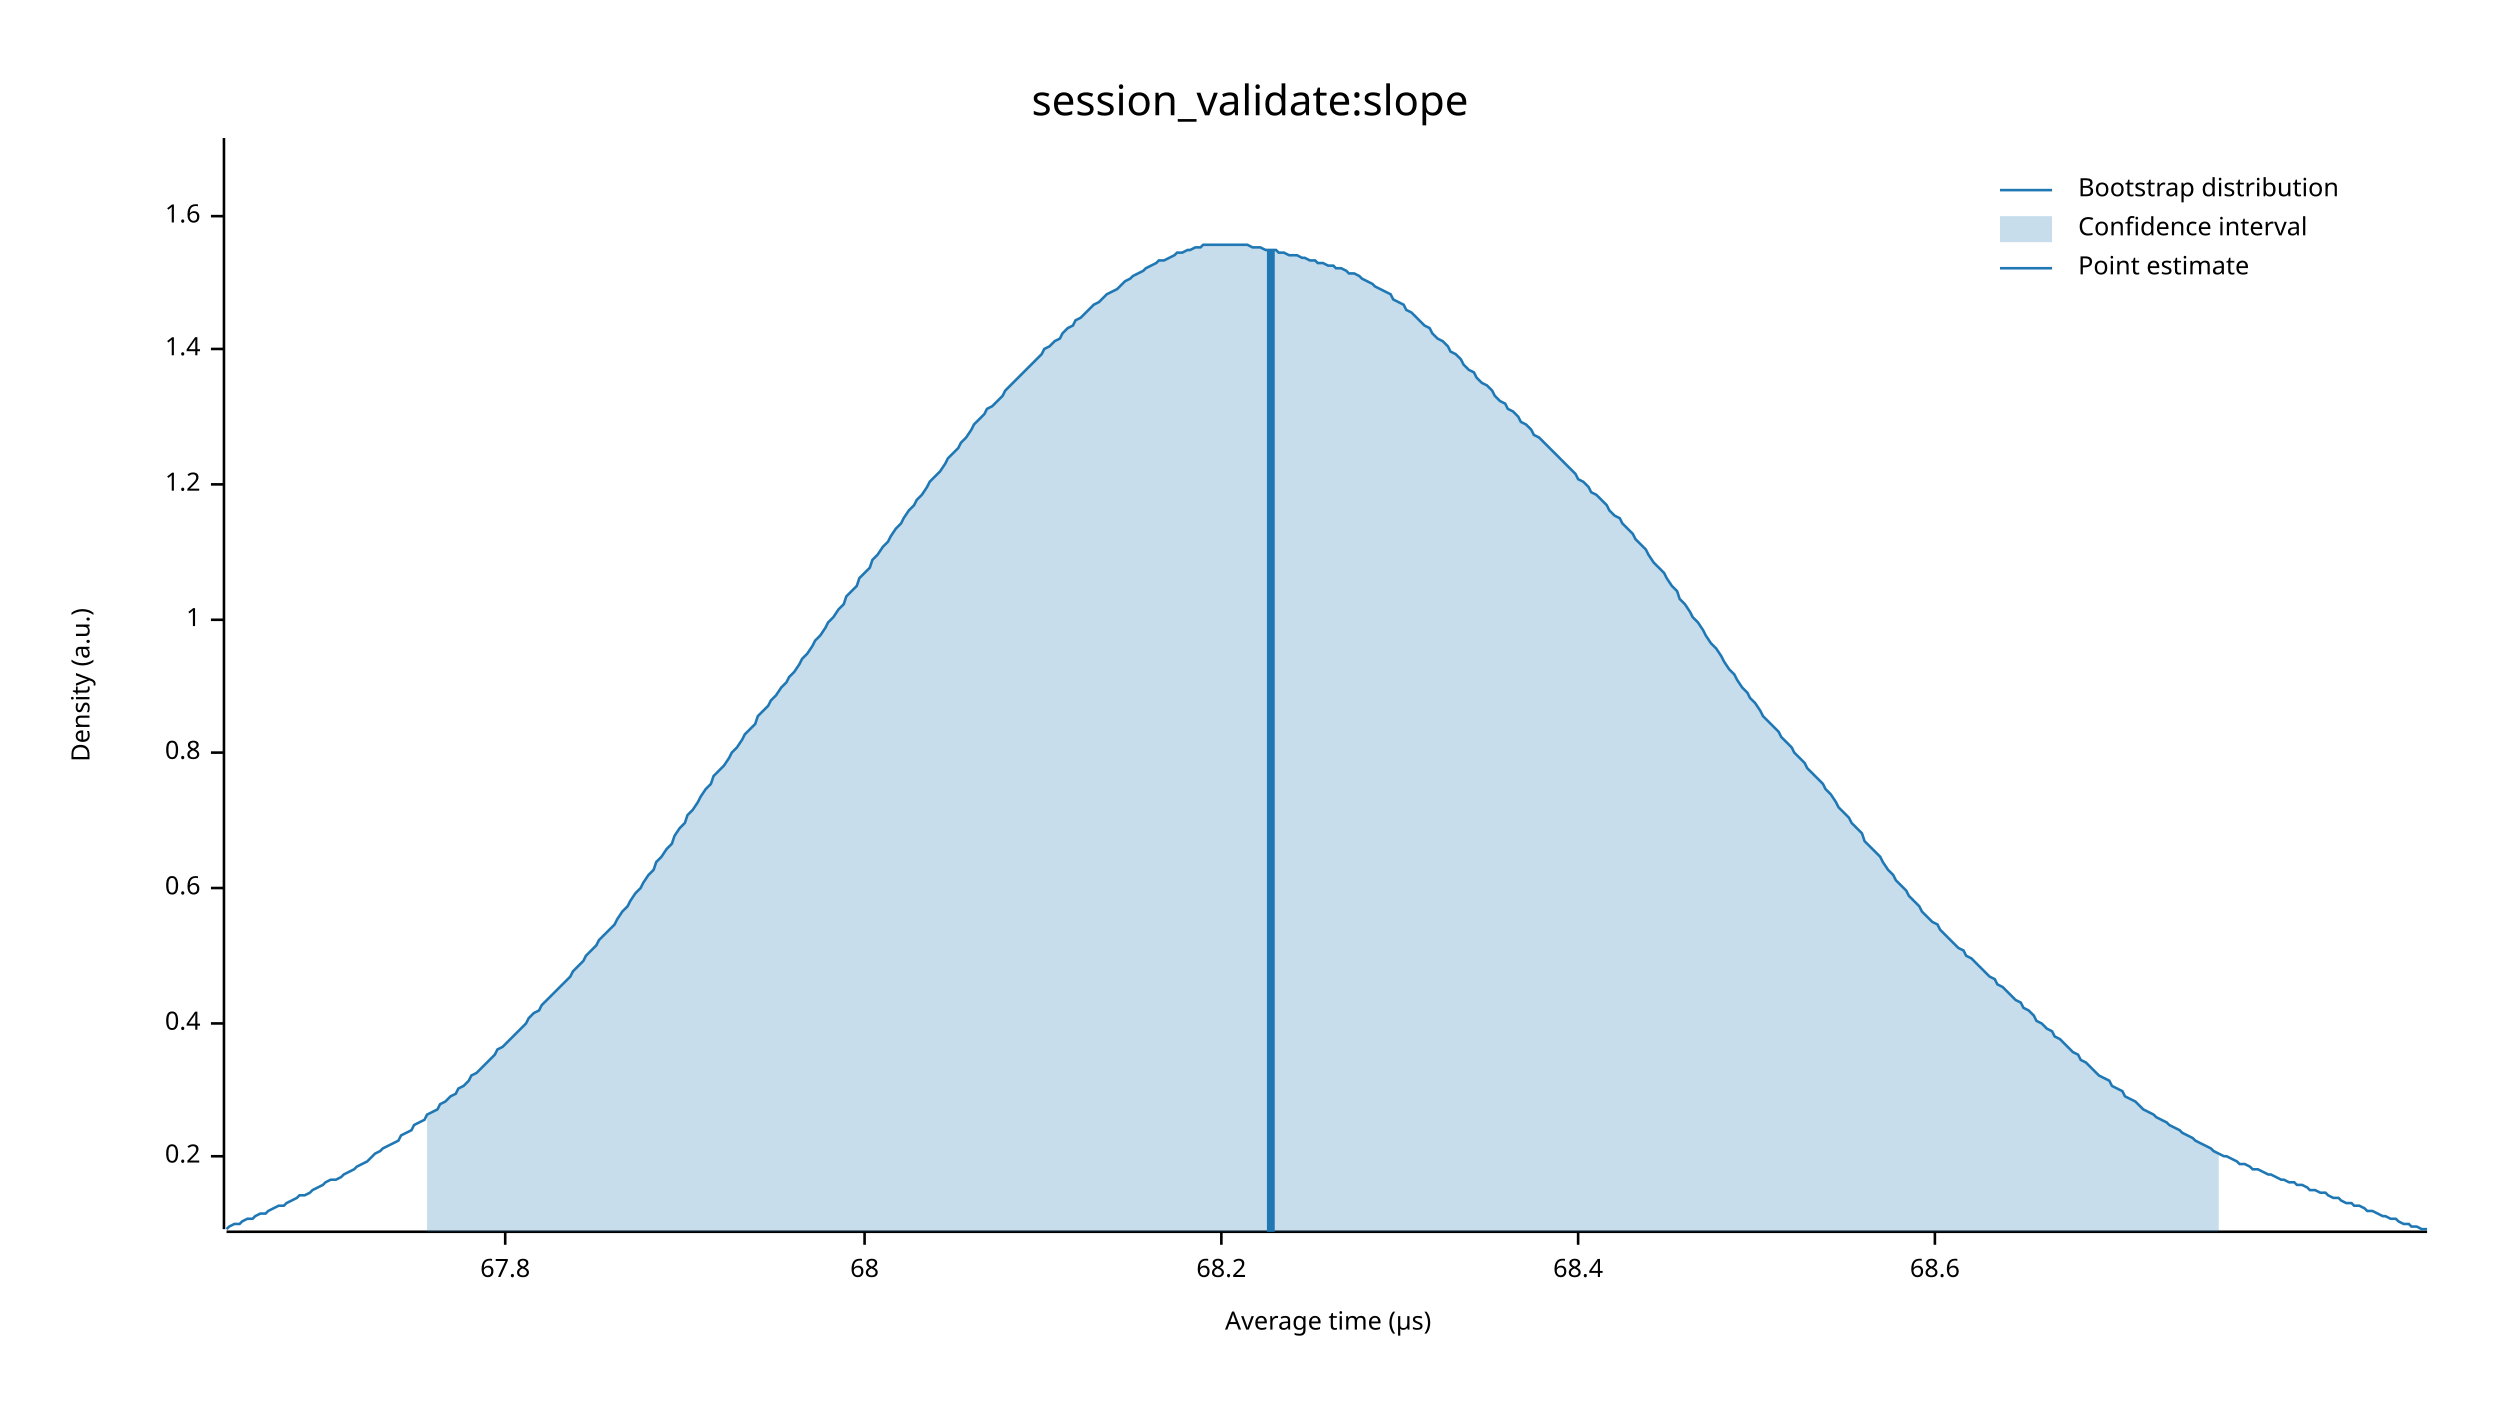
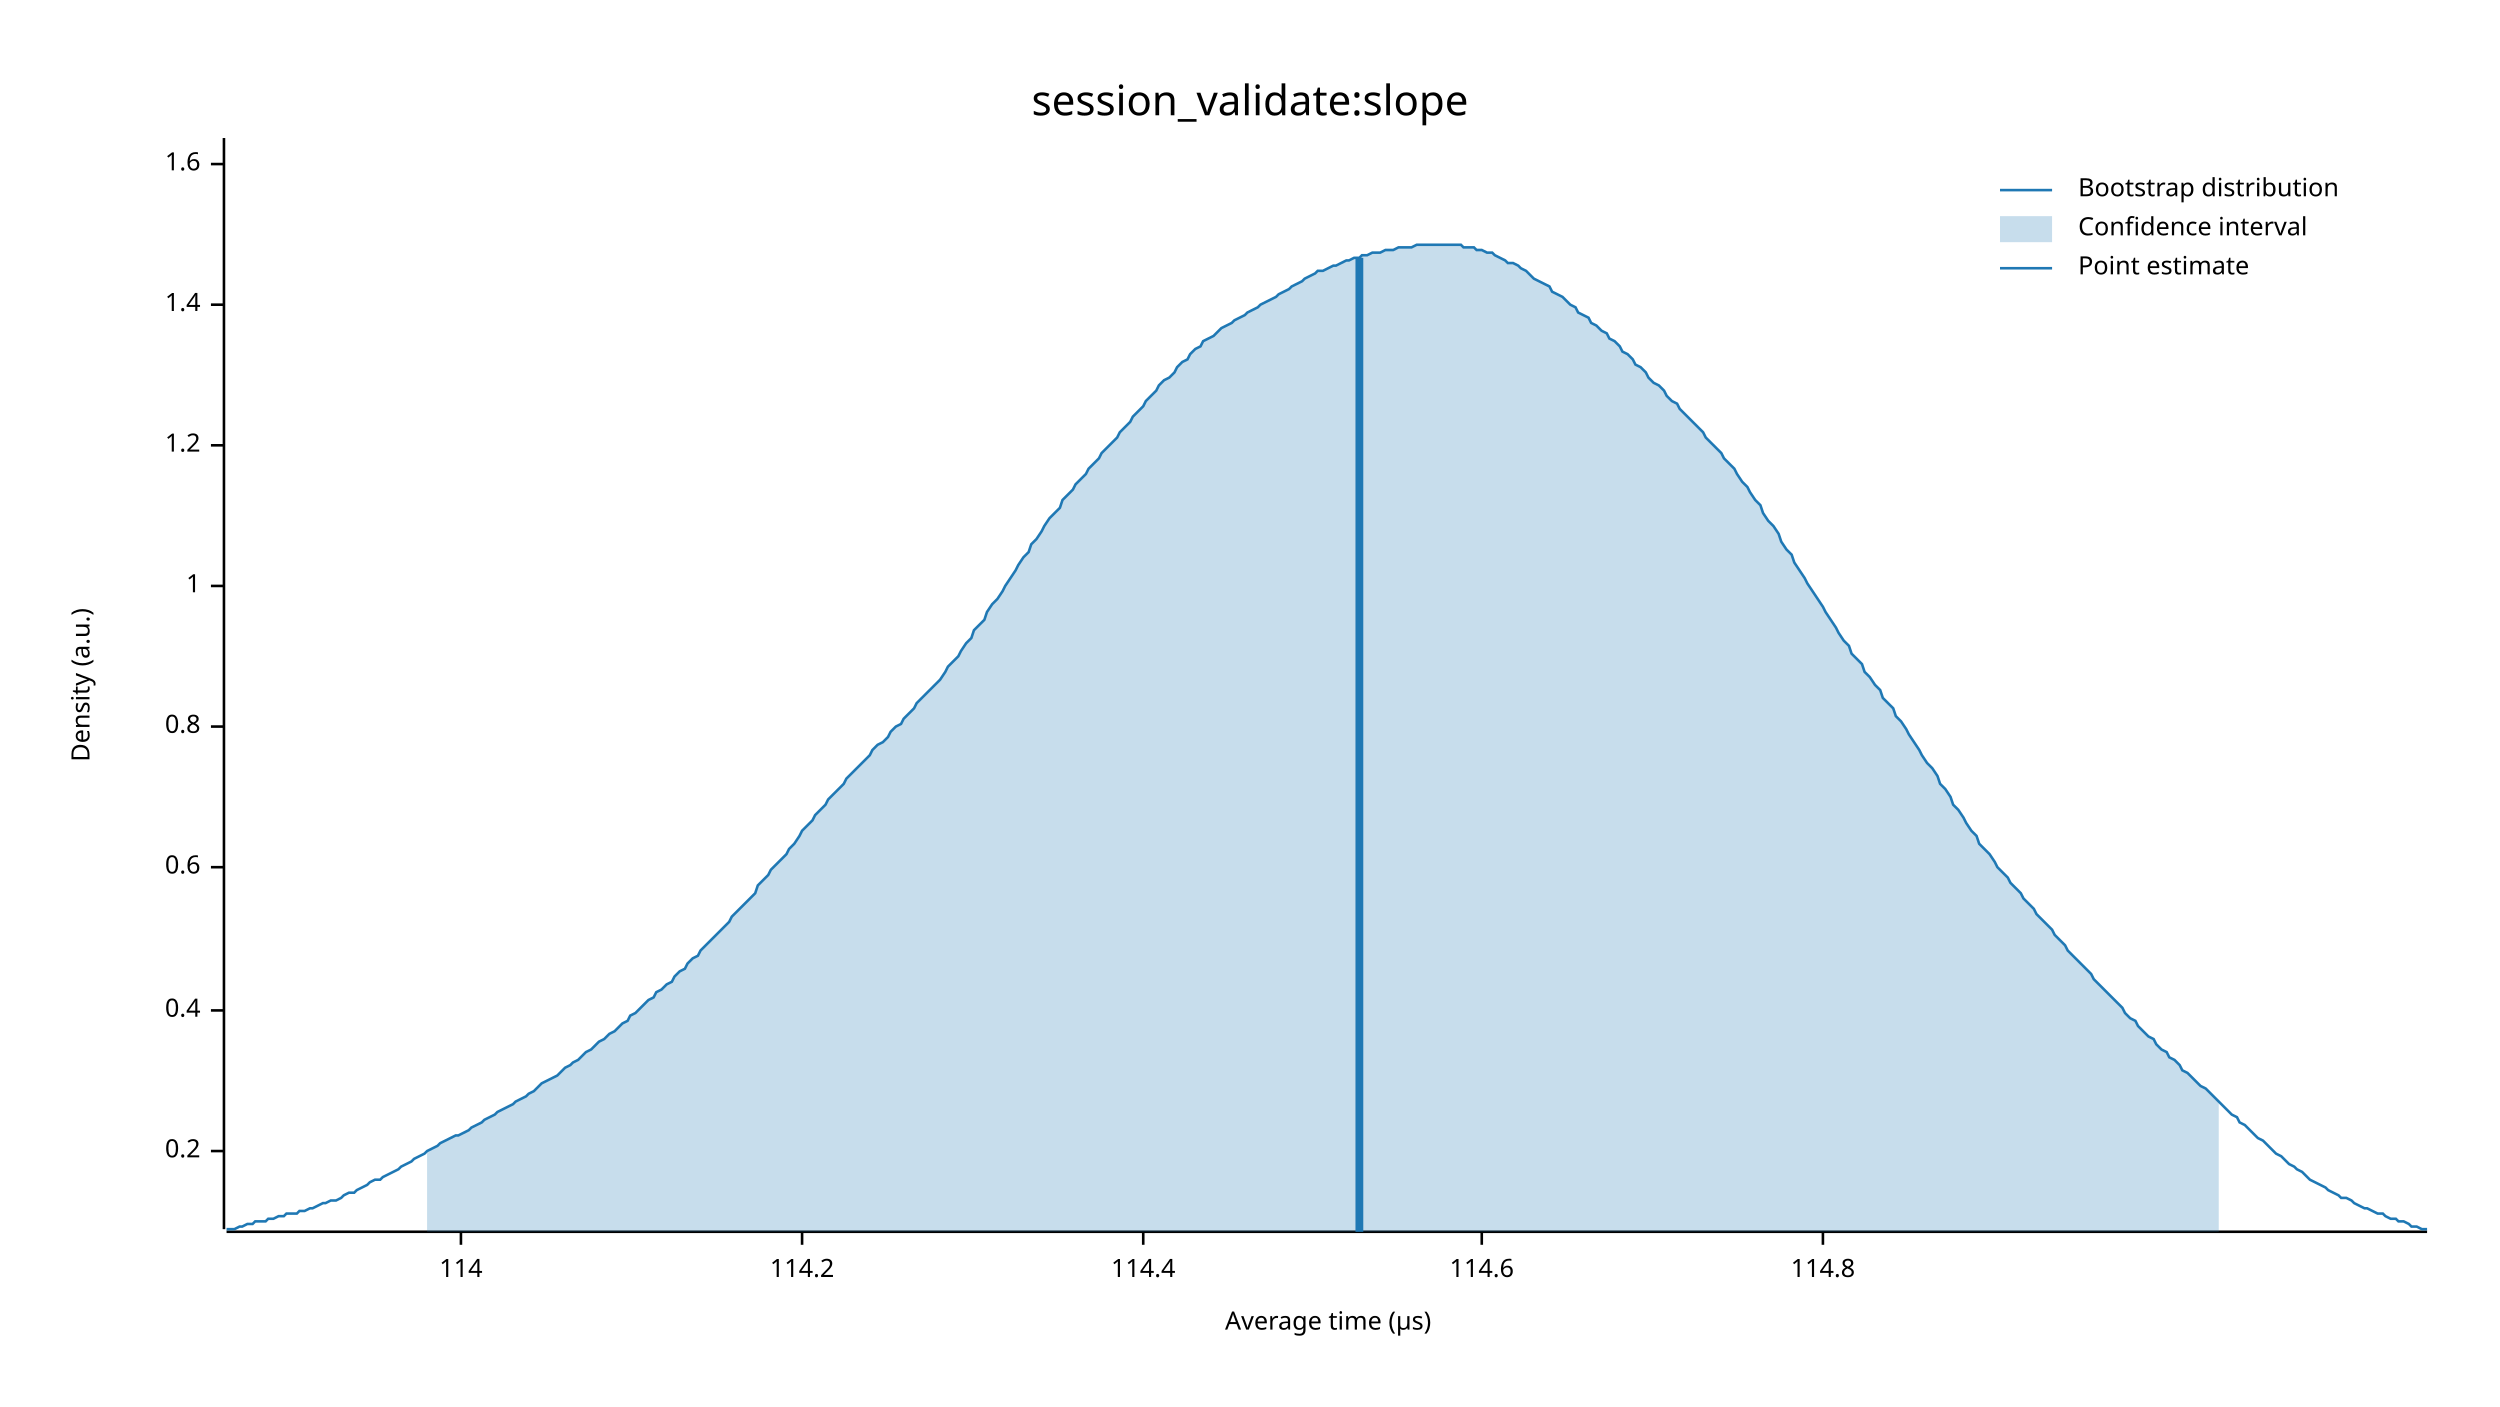
<svg xmlns="http://www.w3.org/2000/svg" width="960" height="540" viewBox="0 0 960 540">
  <text x="480" y="32" dy="0.76em" text-anchor="middle" font-family="sans-serif" font-size="16.129" opacity="1" fill="#000000">
session_validate:slope
</text>
  <text x="27" y="263" dy="0.76em" text-anchor="middle" font-family="sans-serif" font-size="9.677" opacity="1" fill="#000000" transform="rotate(270, 27, 263)">
Density (a.u.)
</text>
  <text x="510" y="513" dy="-0.5ex" text-anchor="middle" font-family="sans-serif" font-size="9.677" opacity="1" fill="#000000">
Average time (µs)
</text>
  <polyline fill="none" opacity="1" stroke="#000000" stroke-width="1" points="86,53 86,472 " />
-   <text x="77" y="444" dy="0.5ex" text-anchor="end" font-family="sans-serif" font-size="9.677" opacity="1" fill="#000000">
+   <text x="77" y="442" dy="0.5ex" text-anchor="end" font-family="sans-serif" font-size="9.677" opacity="1" fill="#000000">
0.2
</text>
-   <polyline fill="none" opacity="1" stroke="#000000" stroke-width="1" points="81,444 86,444 " />
-   <text x="77" y="393" dy="0.5ex" text-anchor="end" font-family="sans-serif" font-size="9.677" opacity="1" fill="#000000">
+   <polyline fill="none" opacity="1" stroke="#000000" stroke-width="1" points="81,442 86,442 " />
+   <text x="77" y="388" dy="0.5ex" text-anchor="end" font-family="sans-serif" font-size="9.677" opacity="1" fill="#000000">
0.4
</text>
-   <polyline fill="none" opacity="1" stroke="#000000" stroke-width="1" points="81,393 86,393 " />
-   <text x="77" y="341" dy="0.5ex" text-anchor="end" font-family="sans-serif" font-size="9.677" opacity="1" fill="#000000">
+   <polyline fill="none" opacity="1" stroke="#000000" stroke-width="1" points="81,388 86,388 " />
+   <text x="77" y="333" dy="0.5ex" text-anchor="end" font-family="sans-serif" font-size="9.677" opacity="1" fill="#000000">
0.6
</text>
-   <polyline fill="none" opacity="1" stroke="#000000" stroke-width="1" points="81,341 86,341 " />
-   <text x="77" y="289" dy="0.5ex" text-anchor="end" font-family="sans-serif" font-size="9.677" opacity="1" fill="#000000">
+   <polyline fill="none" opacity="1" stroke="#000000" stroke-width="1" points="81,333 86,333 " />
+   <text x="77" y="279" dy="0.5ex" text-anchor="end" font-family="sans-serif" font-size="9.677" opacity="1" fill="#000000">
0.8
</text>
-   <polyline fill="none" opacity="1" stroke="#000000" stroke-width="1" points="81,289 86,289 " />
-   <text x="77" y="238" dy="0.5ex" text-anchor="end" font-family="sans-serif" font-size="9.677" opacity="1" fill="#000000">
+   <polyline fill="none" opacity="1" stroke="#000000" stroke-width="1" points="81,279 86,279 " />
+   <text x="77" y="225" dy="0.5ex" text-anchor="end" font-family="sans-serif" font-size="9.677" opacity="1" fill="#000000">
1
</text>
-   <polyline fill="none" opacity="1" stroke="#000000" stroke-width="1" points="81,238 86,238 " />
-   <text x="77" y="186" dy="0.5ex" text-anchor="end" font-family="sans-serif" font-size="9.677" opacity="1" fill="#000000">
+   <polyline fill="none" opacity="1" stroke="#000000" stroke-width="1" points="81,225 86,225 " />
+   <text x="77" y="171" dy="0.5ex" text-anchor="end" font-family="sans-serif" font-size="9.677" opacity="1" fill="#000000">
1.2
</text>
-   <polyline fill="none" opacity="1" stroke="#000000" stroke-width="1" points="81,186 86,186 " />
-   <text x="77" y="134" dy="0.5ex" text-anchor="end" font-family="sans-serif" font-size="9.677" opacity="1" fill="#000000">
+   <polyline fill="none" opacity="1" stroke="#000000" stroke-width="1" points="81,171 86,171 " />
+   <text x="77" y="117" dy="0.5ex" text-anchor="end" font-family="sans-serif" font-size="9.677" opacity="1" fill="#000000">
1.4
</text>
-   <polyline fill="none" opacity="1" stroke="#000000" stroke-width="1" points="81,134 86,134 " />
-   <text x="77" y="83" dy="0.5ex" text-anchor="end" font-family="sans-serif" font-size="9.677" opacity="1" fill="#000000">
+   <polyline fill="none" opacity="1" stroke="#000000" stroke-width="1" points="81,117 86,117 " />
+   <text x="77" y="63" dy="0.5ex" text-anchor="end" font-family="sans-serif" font-size="9.677" opacity="1" fill="#000000">
1.6
</text>
-   <polyline fill="none" opacity="1" stroke="#000000" stroke-width="1" points="81,83 86,83 " />
+   <polyline fill="none" opacity="1" stroke="#000000" stroke-width="1" points="81,63 86,63 " />
  <polyline fill="none" opacity="1" stroke="#000000" stroke-width="1" points="87,473 932,473 " />
-   <text x="194" y="483" dy="0.76em" text-anchor="middle" font-family="sans-serif" font-size="9.677" opacity="1" fill="#000000">
- 67.8
+   <text x="177" y="483" dy="0.76em" text-anchor="middle" font-family="sans-serif" font-size="9.677" opacity="1" fill="#000000">
+ 114
</text>
-   <polyline fill="none" opacity="1" stroke="#000000" stroke-width="1" points="194,473 194,478 " />
-   <text x="332" y="483" dy="0.76em" text-anchor="middle" font-family="sans-serif" font-size="9.677" opacity="1" fill="#000000">
- 68
+   <polyline fill="none" opacity="1" stroke="#000000" stroke-width="1" points="177,473 177,478 " />
+   <text x="308" y="483" dy="0.76em" text-anchor="middle" font-family="sans-serif" font-size="9.677" opacity="1" fill="#000000">
+ 114.2
</text>
-   <polyline fill="none" opacity="1" stroke="#000000" stroke-width="1" points="332,473 332,478 " />
-   <text x="469" y="483" dy="0.76em" text-anchor="middle" font-family="sans-serif" font-size="9.677" opacity="1" fill="#000000">
- 68.2
+   <polyline fill="none" opacity="1" stroke="#000000" stroke-width="1" points="308,473 308,478 " />
+   <text x="439" y="483" dy="0.76em" text-anchor="middle" font-family="sans-serif" font-size="9.677" opacity="1" fill="#000000">
+ 114.4
</text>
-   <polyline fill="none" opacity="1" stroke="#000000" stroke-width="1" points="469,473 469,478 " />
-   <text x="606" y="483" dy="0.76em" text-anchor="middle" font-family="sans-serif" font-size="9.677" opacity="1" fill="#000000">
- 68.4
+   <polyline fill="none" opacity="1" stroke="#000000" stroke-width="1" points="439,473 439,478 " />
+   <text x="569" y="483" dy="0.76em" text-anchor="middle" font-family="sans-serif" font-size="9.677" opacity="1" fill="#000000">
+ 114.6
</text>
-   <polyline fill="none" opacity="1" stroke="#000000" stroke-width="1" points="606,473 606,478 " />
-   <text x="743" y="483" dy="0.76em" text-anchor="middle" font-family="sans-serif" font-size="9.677" opacity="1" fill="#000000">
- 68.6
+   <polyline fill="none" opacity="1" stroke="#000000" stroke-width="1" points="569,473 569,478 " />
+   <text x="700" y="483" dy="0.76em" text-anchor="middle" font-family="sans-serif" font-size="9.677" opacity="1" fill="#000000">
+ 114.8
</text>
-   <polyline fill="none" opacity="1" stroke="#000000" stroke-width="1" points="743,473 743,478 " />
-   <polyline fill="none" opacity="1" stroke="#1F78B4" stroke-width="1" points="87,472 88,471 90,470 92,470 93,469 95,468 97,468 98,467 100,466 102,466 103,465 105,464 107,463 109,463 110,462 112,461 114,460 115,459 117,459 119,458 120,457 122,456 124,455 125,454 127,453 129,453 131,452 132,451 134,450 136,449 137,448 139,447 141,446 142,445 144,443 146,442 147,441 149,440 151,439 153,438 154,436 156,435 158,434 159,432 161,431 163,430 164,428 166,427 168,426 169,424 171,423 173,421 175,420 176,418 178,417 180,415 181,413 183,412 185,410 186,409 188,407 190,405 191,403 193,402 195,400 197,398 198,397 200,395 202,393 203,391 205,389 207,388 208,386 210,384 212,382 214,380 215,379 217,377 219,375 220,373 222,371 224,369 225,367 227,365 229,363 230,361 232,359 234,357 236,355 237,353 239,350 241,348 242,346 244,343 246,341 247,339 249,336 251,334 252,331 254,329 256,326 258,324 259,321 261,318 263,316 264,313 266,311 268,308 269,306 271,303 273,301 274,298 276,296 278,294 280,291 281,289 283,287 285,284 286,282 288,280 290,278 291,275 293,273 295,271 296,269 298,267 300,264 302,262 303,260 305,258 307,255 308,253 310,251 312,248 313,246 315,244 317,241 318,239 320,237 322,234 324,232 325,229 327,227 329,225 330,222 332,220 334,218 335,215 337,213 339,210 341,208 342,206 344,203 346,201 347,199 349,196 351,194 352,192 354,190 356,187 357,185 359,183 361,181 363,178 364,176 366,174 368,172 369,170 371,168 373,165 374,163 376,161 378,159 379,157 381,156 383,154 385,152 386,150 388,148 390,146 391,145 393,143 395,141 396,140 398,138 400,136 401,134 403,133 405,131 407,130 408,128 410,126 412,125 413,123 415,122 417,120 418,119 420,117 422,116 423,115 425,113 427,112 429,111 430,110 432,108 434,107 435,106 437,105 439,104 440,103 442,102 444,101 445,100 447,100 449,99 451,98 452,97 454,97 456,96 457,96 459,95 461,95 462,94 464,94 466,94 468,94 469,94 471,94 473,94 474,94 476,94 478,94 479,94 481,95 483,95 484,95 486,96 488,96 490,96 491,97 493,97 495,98 496,98 498,98 500,99 501,99 503,100 505,100 506,101 508,101 510,102 512,102 513,103 515,103 517,104 518,105 520,105 522,106 523,107 525,108 527,109 528,110 530,111 532,112 534,113 535,115 537,116 539,117 540,119 542,120 544,122 545,123 547,125 549,126 550,128 552,130 554,131 556,133 557,135 559,136 561,138 562,140 564,142 566,143 567,145 569,147 571,148 573,150 574,152 576,154 578,155 579,157 581,158 583,160 584,162 586,163 588,165 589,167 591,168 593,170 595,172 596,173 598,175 600,177 601,178 603,180 605,182 606,184 608,185 610,187 611,189 613,190 615,192 617,194 618,196 620,198 622,199 623,201 625,203 627,205 628,207 630,209 632,211 633,213 635,216 637,218 639,220 640,222 642,225 644,227 645,230 647,232 649,235 650,237 652,239 654,242 655,244 657,247 659,249 661,252 662,254 664,257 666,259 667,261 669,264 671,266 672,268 674,270 676,273 677,275 679,277 681,279 683,281 684,283 686,285 688,287 689,289 691,291 693,293 694,295 696,297 698,299 700,301 701,303 703,305 705,308 706,310 708,312 710,314 711,316 713,318 715,320 716,323 718,325 720,327 722,329 723,331 725,334 727,336 728,338 730,340 732,342 733,344 735,346 737,348 738,350 740,352 742,354 744,355 745,357 747,359 749,361 750,362 752,364 754,365 755,367 757,368 759,370 760,371 762,373 764,375 766,376 767,378 769,379 771,381 772,382 774,384 776,385 777,387 779,388 781,390 782,392 784,393 786,395 788,396 789,398 791,399 793,401 794,402 796,404 798,405 799,407 801,408 803,410 804,411 806,413 808,414 810,415 811,417 813,418 815,419 816,421 818,422 820,423 821,424 823,426 825,427 827,428 828,429 830,430 832,431 833,432 835,433 837,434 838,435 840,436 842,437 843,438 845,439 847,440 849,441 850,442 852,443 854,444 855,444 857,445 859,446 860,447 862,447 864,448 865,449 867,449 869,450 871,451 872,451 874,452 876,453 877,453 879,454 881,454 882,455 884,455 886,456 887,457 889,457 891,458 893,458 894,459 896,460 898,460 899,461 901,462 903,462 904,463 906,463 908,464 909,465 911,465 913,466 915,467 916,467 918,468 920,468 921,469 923,470 925,470 926,471 928,471 930,472 932,472 " />
-   <polygon opacity="0.25" fill="#1F78B4" points="164,428 166,427 168,426 169,424 171,423 173,421 175,420 176,418 178,417 180,415 181,413 183,412 185,410 186,409 188,407 190,405 191,403 193,402 195,400 197,398 198,397 200,395 202,393 203,391 205,389 207,388 208,386 210,384 212,382 214,380 215,379 217,377 219,375 220,373 222,371 224,369 225,367 227,365 229,363 230,361 232,359 234,357 236,355 237,353 239,350 241,348 242,346 244,343 246,341 247,339 249,336 251,334 252,331 254,329 256,326 258,324 259,321 261,318 263,316 264,313 266,311 268,308 269,306 271,303 273,301 274,298 276,296 278,294 280,291 281,289 283,287 285,284 286,282 288,280 290,278 291,275 293,273 295,271 296,269 298,267 300,264 302,262 303,260 305,258 307,255 308,253 310,251 312,248 313,246 315,244 317,241 318,239 320,237 322,234 324,232 325,229 327,227 329,225 330,222 332,220 334,218 335,215 337,213 339,210 341,208 342,206 344,203 346,201 347,199 349,196 351,194 352,192 354,190 356,187 357,185 359,183 361,181 363,178 364,176 366,174 368,172 369,170 371,168 373,165 374,163 376,161 378,159 379,157 381,156 383,154 385,152 386,150 388,148 390,146 391,145 393,143 395,141 396,140 398,138 400,136 401,134 403,133 405,131 407,130 408,128 410,126 412,125 413,123 415,122 417,120 418,119 420,117 422,116 423,115 425,113 427,112 429,111 430,110 432,108 434,107 435,106 437,105 439,104 440,103 442,102 444,101 445,100 447,100 449,99 451,98 452,97 454,97 456,96 457,96 459,95 461,95 462,94 464,94 466,94 468,94 469,94 471,94 473,94 474,94 476,94 478,94 479,94 481,95 483,95 484,95 486,96 488,96 490,96 491,97 493,97 495,98 496,98 498,98 500,99 501,99 503,100 505,100 506,101 508,101 510,102 512,102 513,103 515,103 517,104 518,105 520,105 522,106 523,107 525,108 527,109 528,110 530,111 532,112 534,113 535,115 537,116 539,117 540,119 542,120 544,122 545,123 547,125 549,126 550,128 552,130 554,131 556,133 557,135 559,136 561,138 562,140 564,142 566,143 567,145 569,147 571,148 573,150 574,152 576,154 578,155 579,157 581,158 583,160 584,162 586,163 588,165 589,167 591,168 593,170 595,172 596,173 598,175 600,177 601,178 603,180 605,182 606,184 608,185 610,187 611,189 613,190 615,192 617,194 618,196 620,198 622,199 623,201 625,203 627,205 628,207 630,209 632,211 633,213 635,216 637,218 639,220 640,222 642,225 644,227 645,230 647,232 649,235 650,237 652,239 654,242 655,244 657,247 659,249 661,252 662,254 664,257 666,259 667,261 669,264 671,266 672,268 674,270 676,273 677,275 679,277 681,279 683,281 684,283 686,285 688,287 689,289 691,291 693,293 694,295 696,297 698,299 700,301 701,303 703,305 705,308 706,310 708,312 710,314 711,316 713,318 715,320 716,323 718,325 720,327 722,329 723,331 725,334 727,336 728,338 730,340 732,342 733,344 735,346 737,348 738,350 740,352 742,354 744,355 745,357 747,359 749,361 750,362 752,364 754,365 755,367 757,368 759,370 760,371 762,373 764,375 766,376 767,378 769,379 771,381 772,382 774,384 776,385 777,387 779,388 781,390 782,392 784,393 786,395 788,396 789,398 791,399 793,401 794,402 796,404 798,405 799,407 801,408 803,410 804,411 806,413 808,414 810,415 811,417 813,418 815,419 816,421 818,422 820,423 821,424 823,426 825,427 827,428 828,429 830,430 832,431 833,432 835,433 837,434 838,435 840,436 842,437 843,438 845,439 847,440 849,441 850,442 852,443 852,473 164,473 " />
-   <polyline fill="none" opacity="1" stroke="#1F78B4" stroke-width="3" points="488,473 488,96 " />
+   <polyline fill="none" opacity="1" stroke="#000000" stroke-width="1" points="700,473 700,478 " />
+   <polyline fill="none" opacity="1" stroke="#1F78B4" stroke-width="1" points="87,472 88,472 90,472 92,471 93,471 95,470 97,470 98,469 100,469 102,469 103,468 105,468 107,467 109,467 110,466 112,466 114,466 115,465 117,465 119,464 120,464 122,463 124,462 125,462 127,461 129,461 131,460 132,459 134,458 136,458 137,457 139,456 141,455 142,454 144,453 146,453 147,452 149,451 151,450 153,449 154,448 156,447 158,446 159,445 161,444 163,443 164,442 166,441 168,440 169,439 171,438 173,437 175,436 176,436 178,435 180,434 181,433 183,432 185,431 186,430 188,429 190,428 191,427 193,426 195,425 197,424 198,423 200,422 202,421 203,420 205,419 207,417 208,416 210,415 212,414 214,413 215,412 217,410 219,409 220,408 222,407 224,405 225,404 227,403 229,401 230,400 232,399 234,397 236,396 237,395 239,393 241,392 242,390 244,389 246,387 247,386 249,384 251,383 252,381 254,380 256,378 258,377 259,375 261,373 263,372 264,370 266,368 268,367 269,365 271,363 273,361 274,360 276,358 278,356 280,354 281,352 283,350 285,348 286,347 288,345 290,343 291,340 293,338 295,336 296,334 298,332 300,330 302,328 303,326 305,324 307,321 308,319 310,317 312,315 313,313 315,311 317,309 318,307 320,305 322,303 324,301 325,299 327,297 329,295 330,294 332,292 334,290 335,288 337,286 339,285 341,283 342,281 344,279 346,278 347,276 349,274 351,272 352,270 354,268 356,266 357,265 359,263 361,261 363,258 364,256 366,254 368,252 369,250 371,247 373,245 374,242 376,240 378,238 379,235 381,232 383,230 385,227 386,225 388,222 390,219 391,217 393,214 395,212 396,209 398,207 400,204 401,202 403,199 405,197 407,195 408,192 410,190 412,188 413,186 415,184 417,182 418,180 420,178 422,176 423,174 425,172 427,170 429,168 430,166 432,164 434,162 435,160 437,158 439,156 440,154 442,152 444,150 445,148 447,146 449,145 451,143 452,141 454,139 456,138 457,136 459,134 461,133 462,131 464,130 466,129 468,127 469,126 471,125 473,124 474,123 476,122 478,121 479,120 481,119 483,118 484,117 486,116 488,115 490,114 491,113 493,112 495,111 496,110 498,109 500,108 501,107 503,106 505,105 506,104 508,104 510,103 512,102 513,102 515,101 517,100 518,100 520,99 522,99 523,98 525,98 527,97 528,97 530,97 532,96 534,96 535,96 537,95 539,95 540,95 542,95 544,94 545,94 547,94 549,94 550,94 552,94 554,94 556,94 557,94 559,94 561,94 562,95 564,95 566,95 567,96 569,96 571,97 573,97 574,98 576,99 578,100 579,101 581,101 583,102 584,103 586,104 588,106 589,107 591,108 593,109 595,110 596,112 598,113 600,114 601,115 603,117 605,118 606,120 608,121 610,122 611,124 613,125 615,127 617,128 618,130 620,131 622,133 623,135 625,136 627,138 628,140 630,141 632,143 633,145 635,147 637,148 639,150 640,152 642,154 644,155 645,157 647,159 649,161 650,162 652,164 654,166 655,168 657,170 659,172 661,174 662,176 664,178 666,180 667,182 669,185 671,187 672,189 674,192 676,194 677,197 679,200 681,202 683,205 684,208 686,211 688,213 689,216 691,219 693,222 694,224 696,227 698,230 700,233 701,235 703,238 705,241 706,243 708,246 710,248 711,251 713,253 715,255 716,258 718,260 720,263 722,265 723,268 725,270 727,272 728,275 730,277 732,280 733,282 735,285 737,288 738,290 740,293 742,295 744,298 745,301 747,303 749,306 750,309 752,311 754,314 755,316 757,319 759,321 760,324 762,326 764,328 766,331 767,333 769,335 771,337 772,339 774,341 776,343 777,345 779,347 781,349 782,351 784,353 786,355 788,357 789,359 791,361 793,363 794,365 796,367 798,369 799,370 801,372 803,374 804,376 806,378 808,380 810,382 811,383 813,385 815,387 816,389 818,391 820,392 821,394 823,396 825,398 827,399 828,401 830,403 832,404 833,406 835,407 837,409 838,411 840,412 842,414 843,415 845,417 847,418 849,420 850,421 852,423 854,425 855,426 857,428 859,429 860,431 862,432 864,434 865,435 867,437 869,438 871,440 872,441 874,443 876,444 877,445 879,447 881,448 882,449 884,450 886,452 887,453 889,454 891,455 893,456 894,457 896,458 898,459 899,460 901,460 903,461 904,462 906,463 908,464 909,464 911,465 913,466 915,466 916,467 918,468 920,468 921,469 923,469 925,470 926,471 928,471 930,472 932,472 " />
+   <polygon opacity="0.25" fill="#1F78B4" points="164,442 166,441 168,440 169,439 171,438 173,437 175,436 176,436 178,435 180,434 181,433 183,432 185,431 186,430 188,429 190,428 191,427 193,426 195,425 197,424 198,423 200,422 202,421 203,420 205,419 207,417 208,416 210,415 212,414 214,413 215,412 217,410 219,409 220,408 222,407 224,405 225,404 227,403 229,401 230,400 232,399 234,397 236,396 237,395 239,393 241,392 242,390 244,389 246,387 247,386 249,384 251,383 252,381 254,380 256,378 258,377 259,375 261,373 263,372 264,370 266,368 268,367 269,365 271,363 273,361 274,360 276,358 278,356 280,354 281,352 283,350 285,348 286,347 288,345 290,343 291,340 293,338 295,336 296,334 298,332 300,330 302,328 303,326 305,324 307,321 308,319 310,317 312,315 313,313 315,311 317,309 318,307 320,305 322,303 324,301 325,299 327,297 329,295 330,294 332,292 334,290 335,288 337,286 339,285 341,283 342,281 344,279 346,278 347,276 349,274 351,272 352,270 354,268 356,266 357,265 359,263 361,261 363,258 364,256 366,254 368,252 369,250 371,247 373,245 374,242 376,240 378,238 379,235 381,232 383,230 385,227 386,225 388,222 390,219 391,217 393,214 395,212 396,209 398,207 400,204 401,202 403,199 405,197 407,195 408,192 410,190 412,188 413,186 415,184 417,182 418,180 420,178 422,176 423,174 425,172 427,170 429,168 430,166 432,164 434,162 435,160 437,158 439,156 440,154 442,152 444,150 445,148 447,146 449,145 451,143 452,141 454,139 456,138 457,136 459,134 461,133 462,131 464,130 466,129 468,127 469,126 471,125 473,124 474,123 476,122 478,121 479,120 481,119 483,118 484,117 486,116 488,115 490,114 491,113 493,112 495,111 496,110 498,109 500,108 501,107 503,106 505,105 506,104 508,104 510,103 512,102 513,102 515,101 517,100 518,100 520,99 522,99 523,98 525,98 527,97 528,97 530,97 532,96 534,96 535,96 537,95 539,95 540,95 542,95 544,94 545,94 547,94 549,94 550,94 552,94 554,94 556,94 557,94 559,94 561,94 562,95 564,95 566,95 567,96 569,96 571,97 573,97 574,98 576,99 578,100 579,101 581,101 583,102 584,103 586,104 588,106 589,107 591,108 593,109 595,110 596,112 598,113 600,114 601,115 603,117 605,118 606,120 608,121 610,122 611,124 613,125 615,127 617,128 618,130 620,131 622,133 623,135 625,136 627,138 628,140 630,141 632,143 633,145 635,147 637,148 639,150 640,152 642,154 644,155 645,157 647,159 649,161 650,162 652,164 654,166 655,168 657,170 659,172 661,174 662,176 664,178 666,180 667,182 669,185 671,187 672,189 674,192 676,194 677,197 679,200 681,202 683,205 684,208 686,211 688,213 689,216 691,219 693,222 694,224 696,227 698,230 700,233 701,235 703,238 705,241 706,243 708,246 710,248 711,251 713,253 715,255 716,258 718,260 720,263 722,265 723,268 725,270 727,272 728,275 730,277 732,280 733,282 735,285 737,288 738,290 740,293 742,295 744,298 745,301 747,303 749,306 750,309 752,311 754,314 755,316 757,319 759,321 760,324 762,326 764,328 766,331 767,333 769,335 771,337 772,339 774,341 776,343 777,345 779,347 781,349 782,351 784,353 786,355 788,357 789,359 791,361 793,363 794,365 796,367 798,369 799,370 801,372 803,374 804,376 806,378 808,380 810,382 811,383 813,385 815,387 816,389 818,391 820,392 821,394 823,396 825,398 827,399 828,401 830,403 832,404 833,406 835,407 837,409 838,411 840,412 842,414 843,415 845,417 847,418 849,420 850,421 852,423 852,473 164,473 " />
+   <polyline fill="none" opacity="1" stroke="#1F78B4" stroke-width="3" points="522,473 522,99 " />
  <text x="798" y="68" dy="0.76em" text-anchor="start" font-family="sans-serif" font-size="9.677" opacity="1" fill="#000000">
Bootstrap distribution
</text>
  <text x="798" y="83" dy="0.76em" text-anchor="start" font-family="sans-serif" font-size="9.677" opacity="1" fill="#000000">
Confidence interval
</text>
  <text x="798" y="98" dy="0.76em" text-anchor="start" font-family="sans-serif" font-size="9.677" opacity="1" fill="#000000">
Point estimate
</text>
  <polyline fill="none" opacity="1" stroke="#1F78B4" stroke-width="1" points="768,73 788,73 " />
  <rect x="768" y="83" width="20" height="10" opacity="0.25" fill="#1F78B4" stroke="none" />
  <polyline fill="none" opacity="1" stroke="#1F78B4" stroke-width="1" points="768,103 788,103 " />
</svg>
